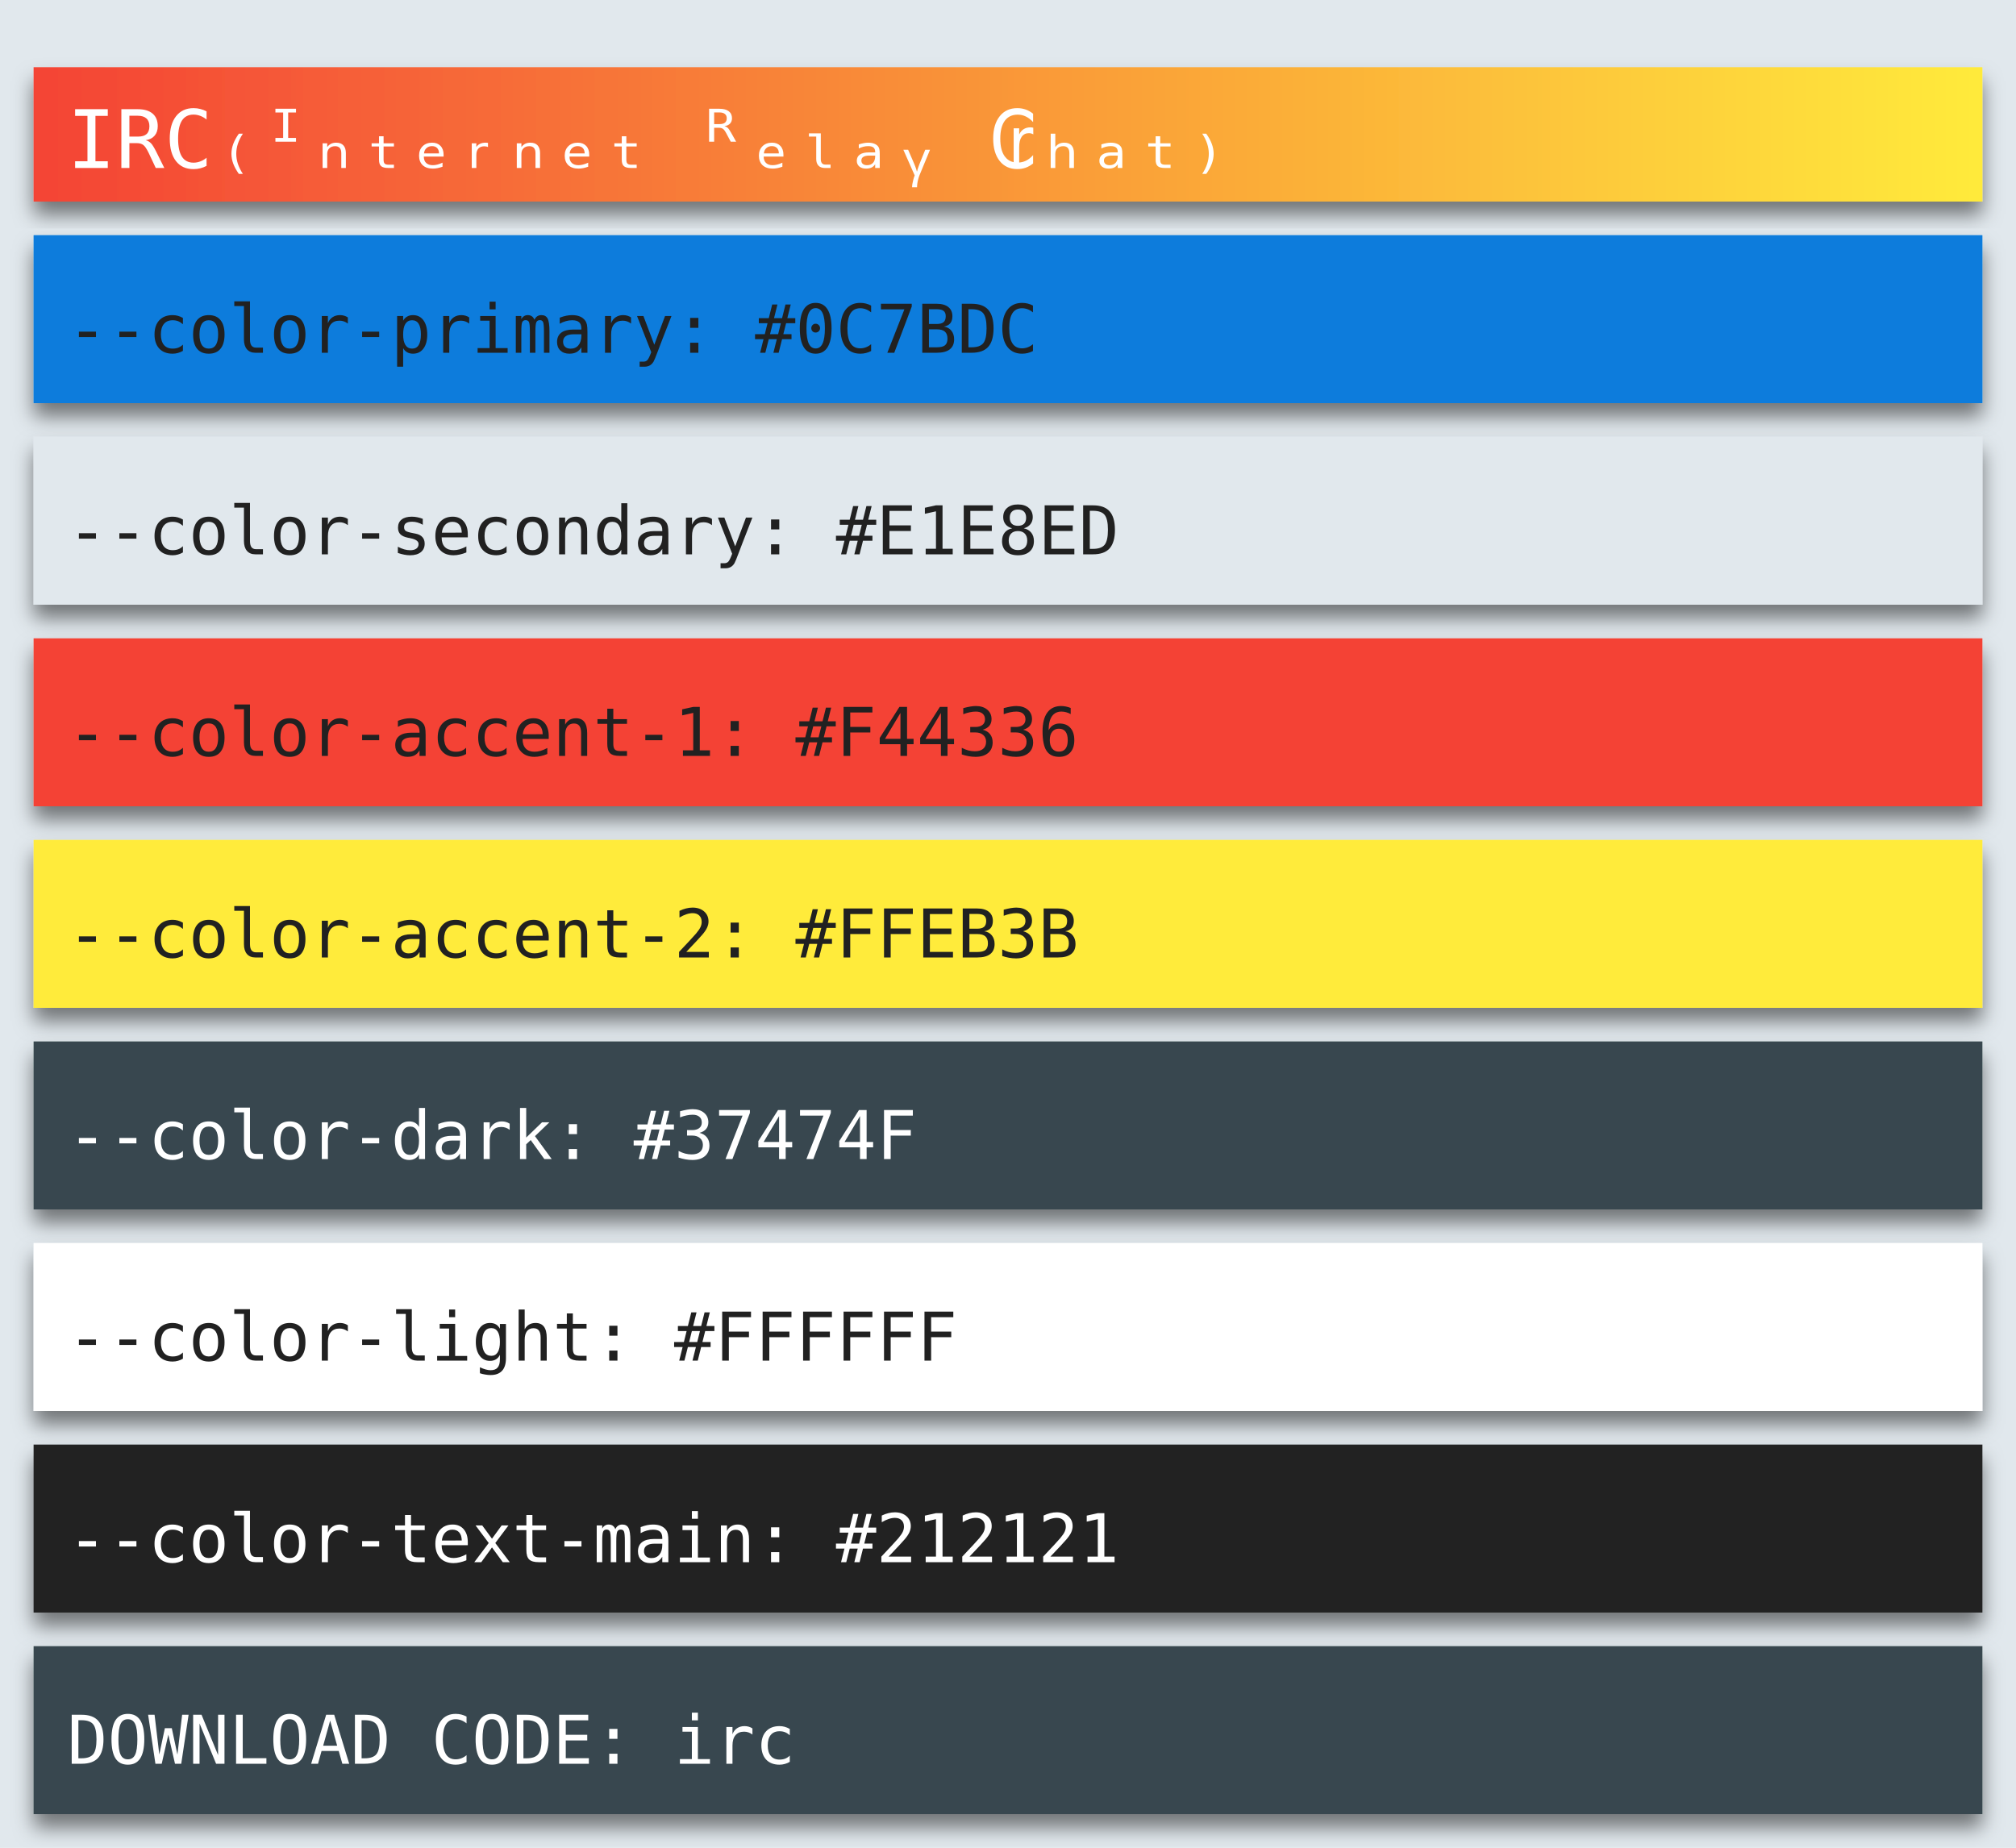
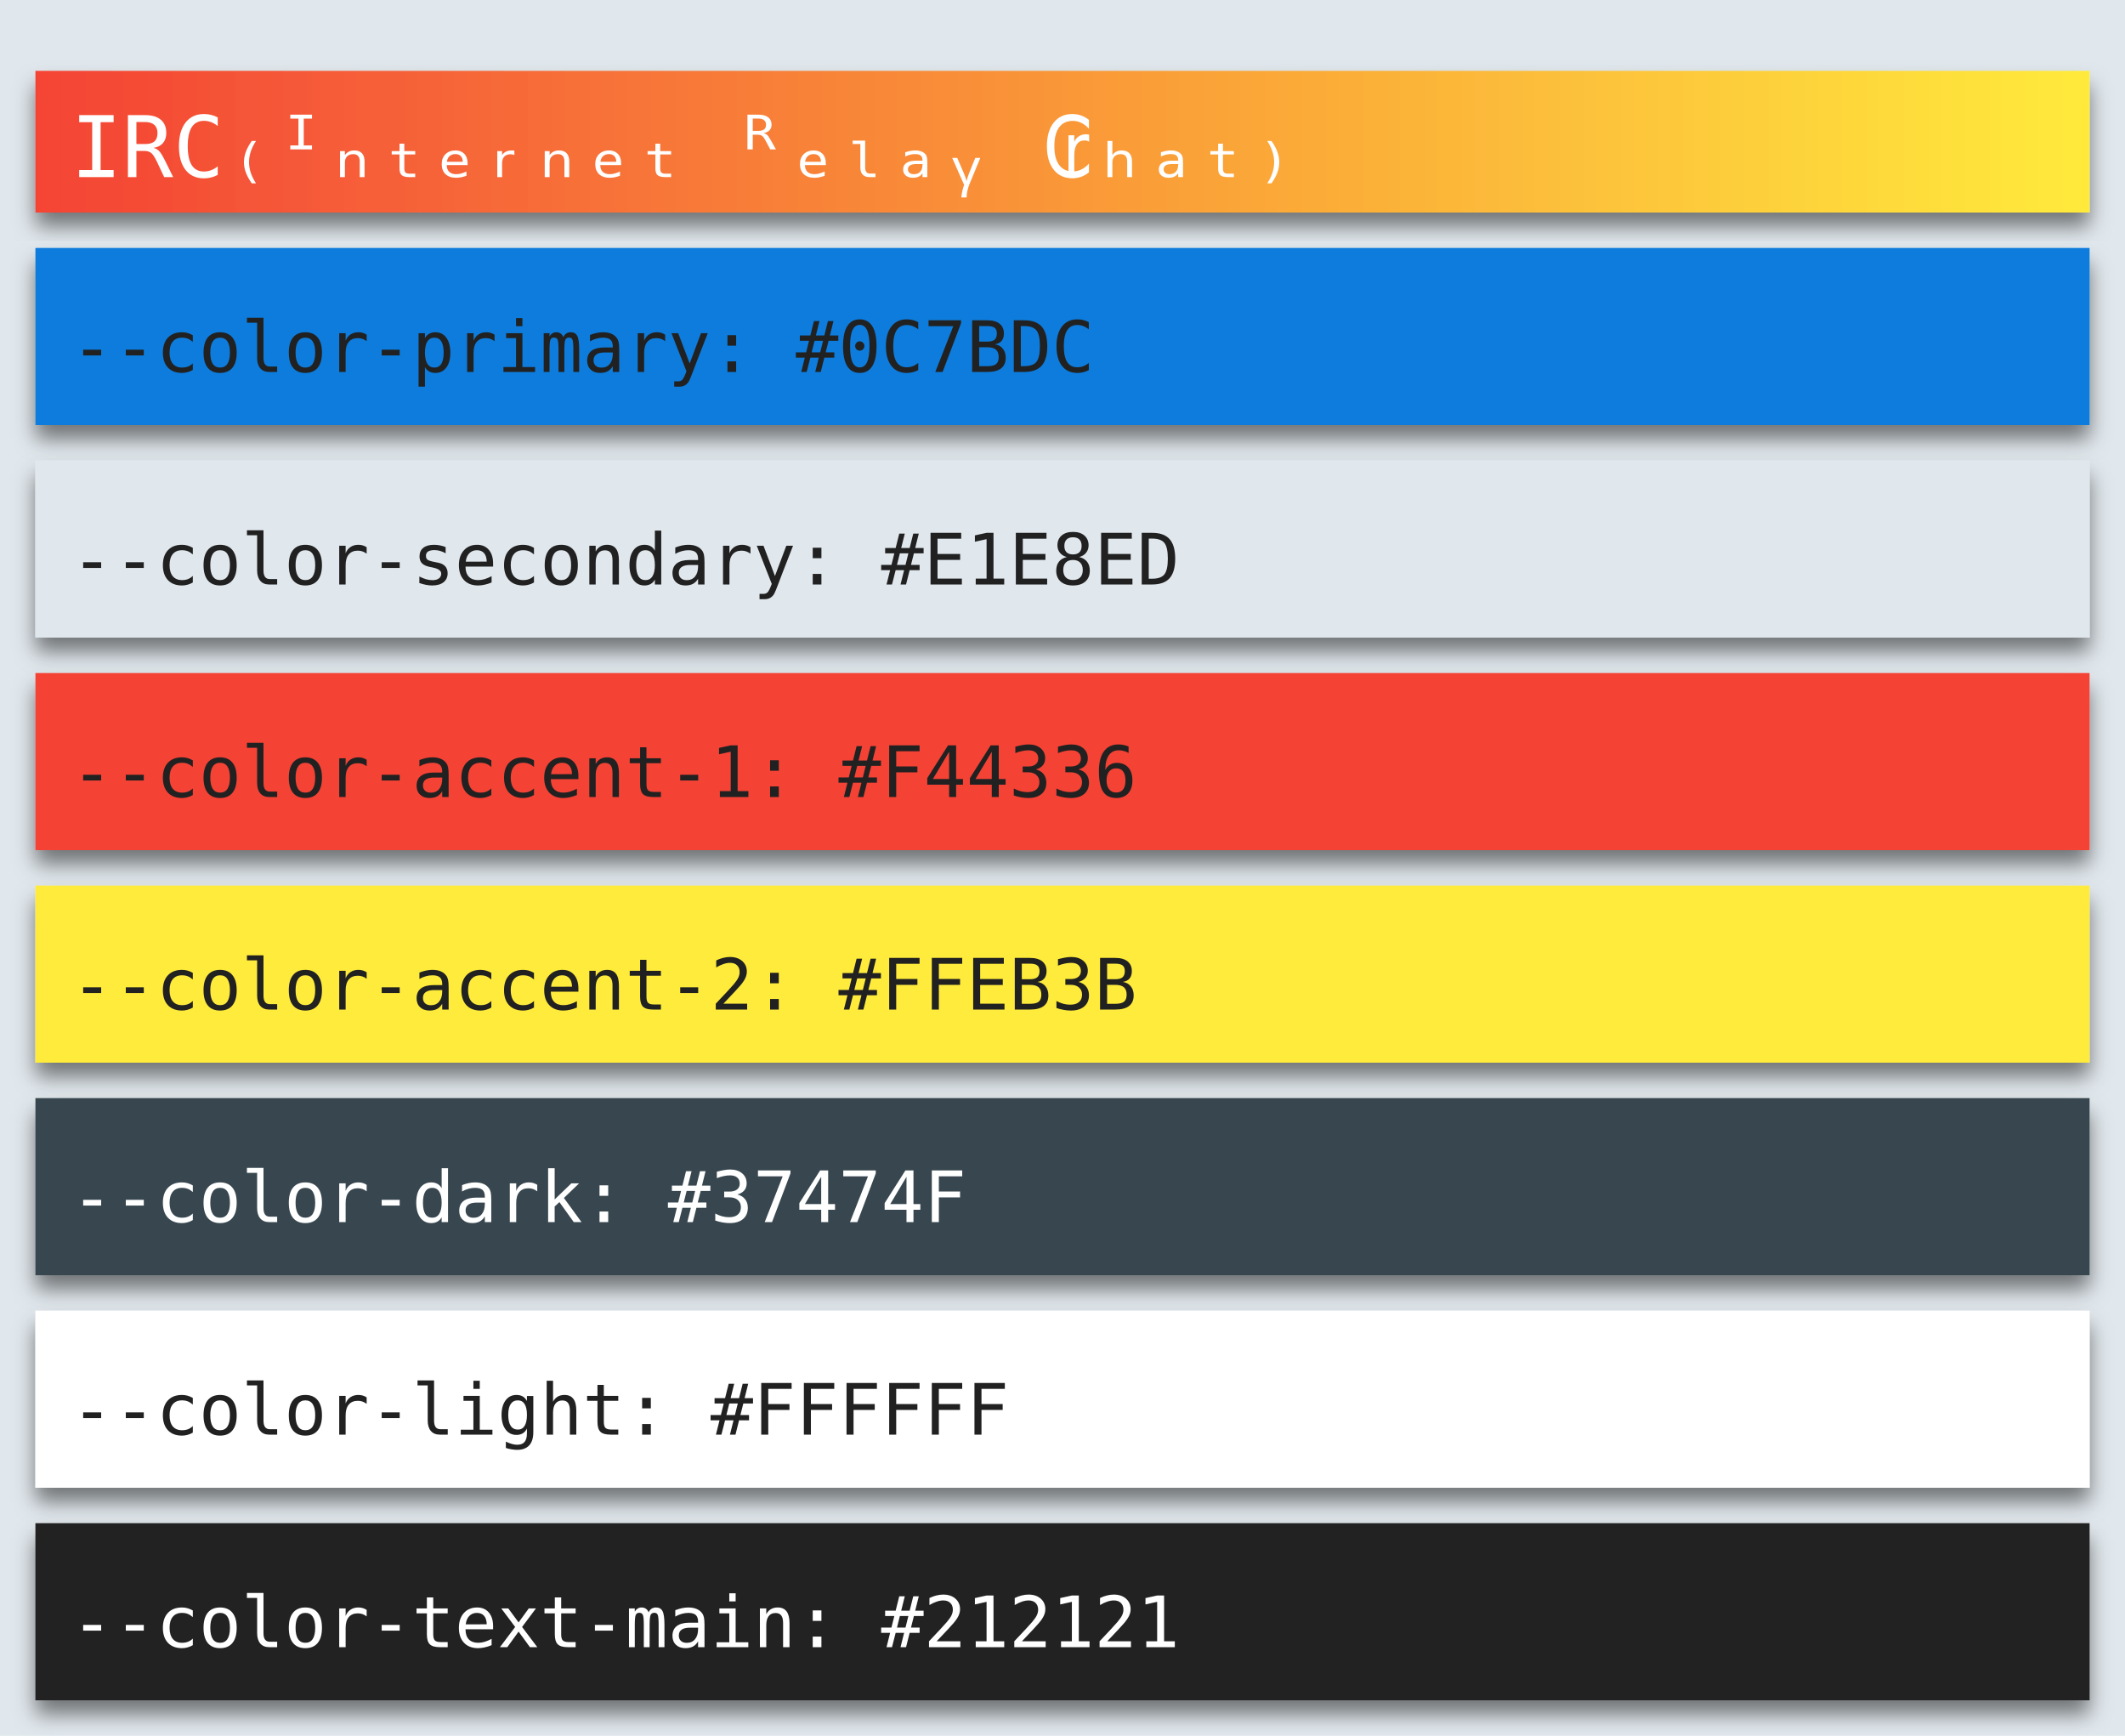
- <svg xmlns="http://www.w3.org/2000/svg" width="600" height="550">
-   <rect x="0" y="0" width="600" height="550" fill="#E1E8ED" />
+ <svg xmlns="http://www.w3.org/2000/svg" width="600" height="490">
+   <rect x="0" y="0" width="600" height="490" fill="#E1E8ED" />
  <defs>
    <linearGradient id="displayNameGradient" x1="0%" y1="0%" x2="100%" y2="0%">
      <stop offset="0%" style="stop-color:#F44336;stop-opacity:1" />
      <stop offset="100%" style="stop-color:#FFEB3B;stop-opacity:1" />
    </linearGradient>
    <filter id="shadow" x="-20%" y="-20%" width="140%" height="140%">
      <feGaussianBlur in="SourceAlpha" stdDeviation="3" />
      <feOffset dx="0" dy="4" result="offsetblur" />
      <feComponentTransfer>
        <feFuncA type="linear" slope="0.5" />
      </feComponentTransfer>
      <feMerge>
        <feMergeNode />
        <feMergeNode in="SourceGraphic" />
      </feMerge>
    </filter>
  </defs>
  <rect x="10" y="20" width="580" height="40" fill="url(#displayNameGradient)" filter="url(#shadow)" />
  <text x="20" y="50" fill="#FFFFFF" font-size="24" font-family="monospace">IRC₍ᴵₙₜₑᵣₙₑₜ ᴿₑₗₐᵧ ₢ₕₐₜ₎</text>
  <rect x="10" y="70" width="580" height="50" fill="#0C7BDC" filter="url(#shadow)" />
  <text x="20" y="105" fill="#212121" font-size="20" font-family="monospace">--color-primary: #0C7BDC</text>
  <rect x="10" y="130" width="580" height="50" fill="#E1E8ED" filter="url(#shadow)" />
  <text x="20" y="165" fill="#212121" font-size="20" font-family="monospace">--color-secondary: #E1E8ED</text>
  <rect x="10" y="190" width="580" height="50" fill="#F44336" filter="url(#shadow)" />
  <text x="20" y="225" fill="#212121" font-size="20" font-family="monospace">--color-accent-1: #F44336</text>
  <rect x="10" y="250" width="580" height="50" fill="#FFEB3B" filter="url(#shadow)" />
  <text x="20" y="285" fill="#212121" font-size="20" font-family="monospace">--color-accent-2: #FFEB3B</text>
  <rect x="10" y="310" width="580" height="50" fill="#37474F" filter="url(#shadow)" />
  <text x="20" y="345" fill="#FFFFFF" font-size="20" font-family="monospace">--color-dark: #37474F</text>
  <rect x="10" y="370" width="580" height="50" fill="#FFFFFF" filter="url(#shadow)" />
  <text x="20" y="405" fill="#212121" font-size="20" font-family="monospace">--color-light: #FFFFFF</text>
  <rect x="10" y="430" width="580" height="50" fill="#212121" filter="url(#shadow)" />
  <text x="20" y="465" fill="#FFFFFF" font-size="20" font-family="monospace">--color-text-main: #212121</text>
-   <rect x="10" y="490" width="580" height="50" fill="#37474F" filter="url(#shadow)" />
-   <text x="20" y="525" fill="#FFFFFF" font-size="20" font-family="monospace">DOWNLOAD CODE: irc</text>
</svg>
